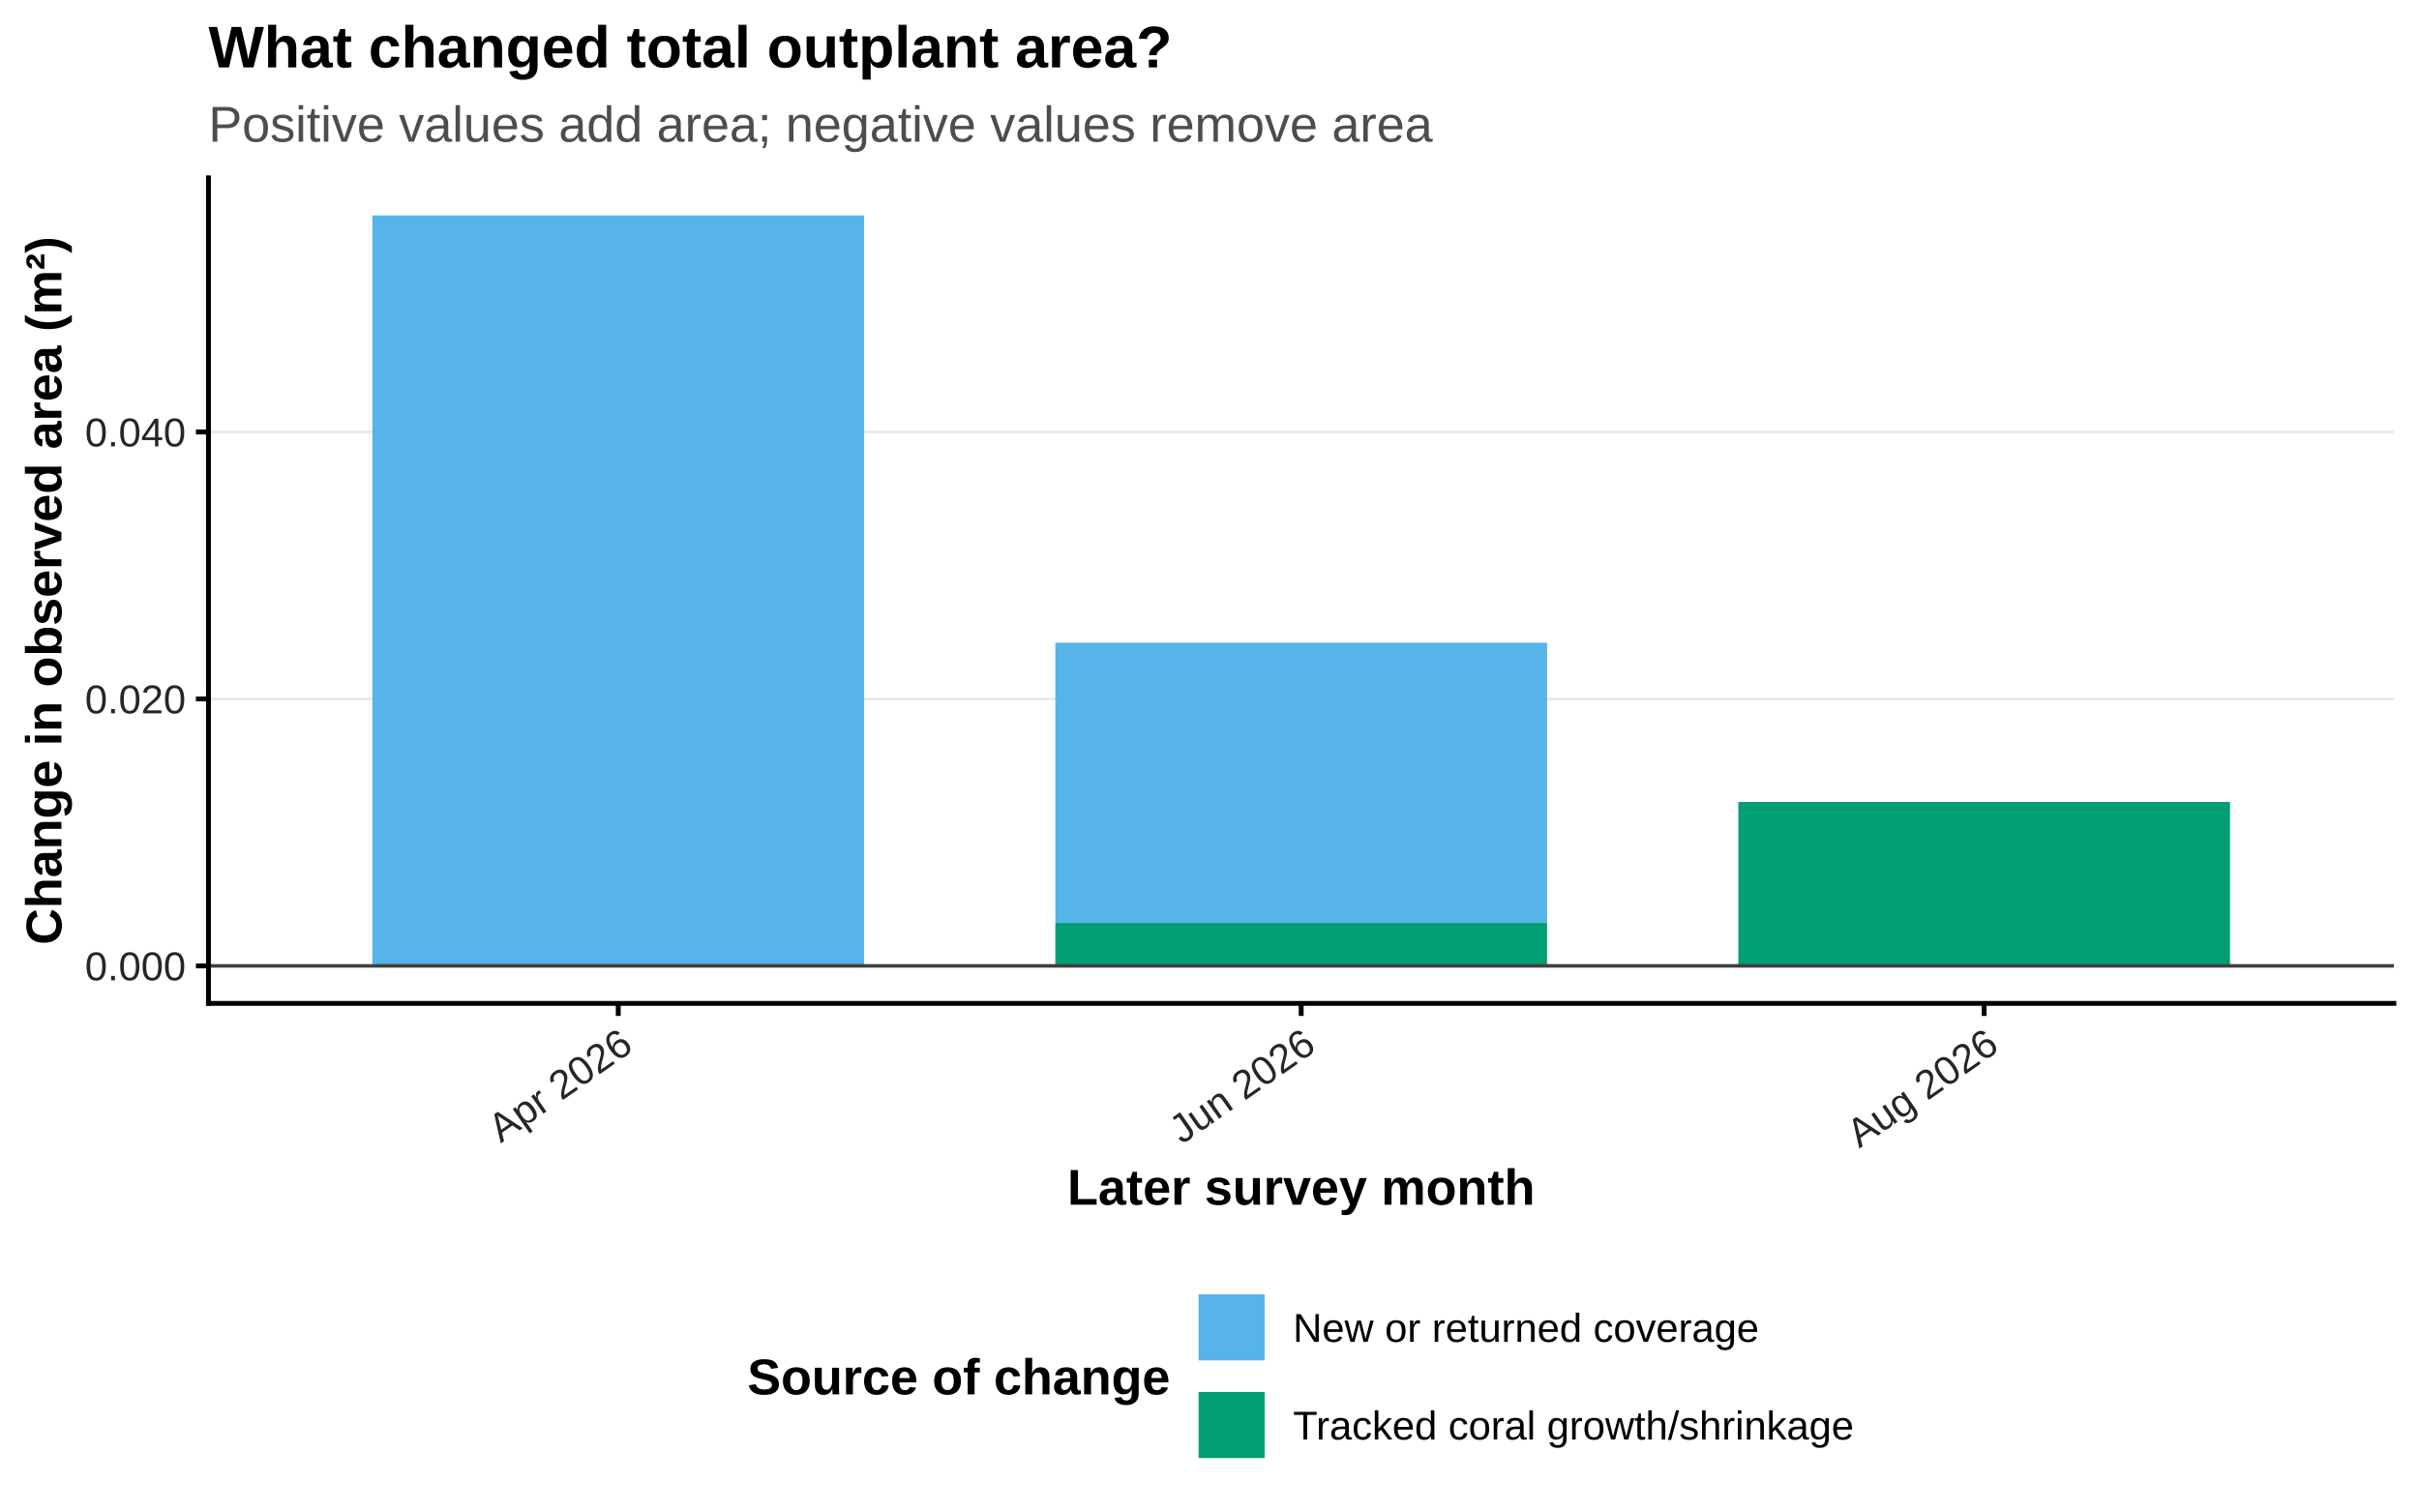
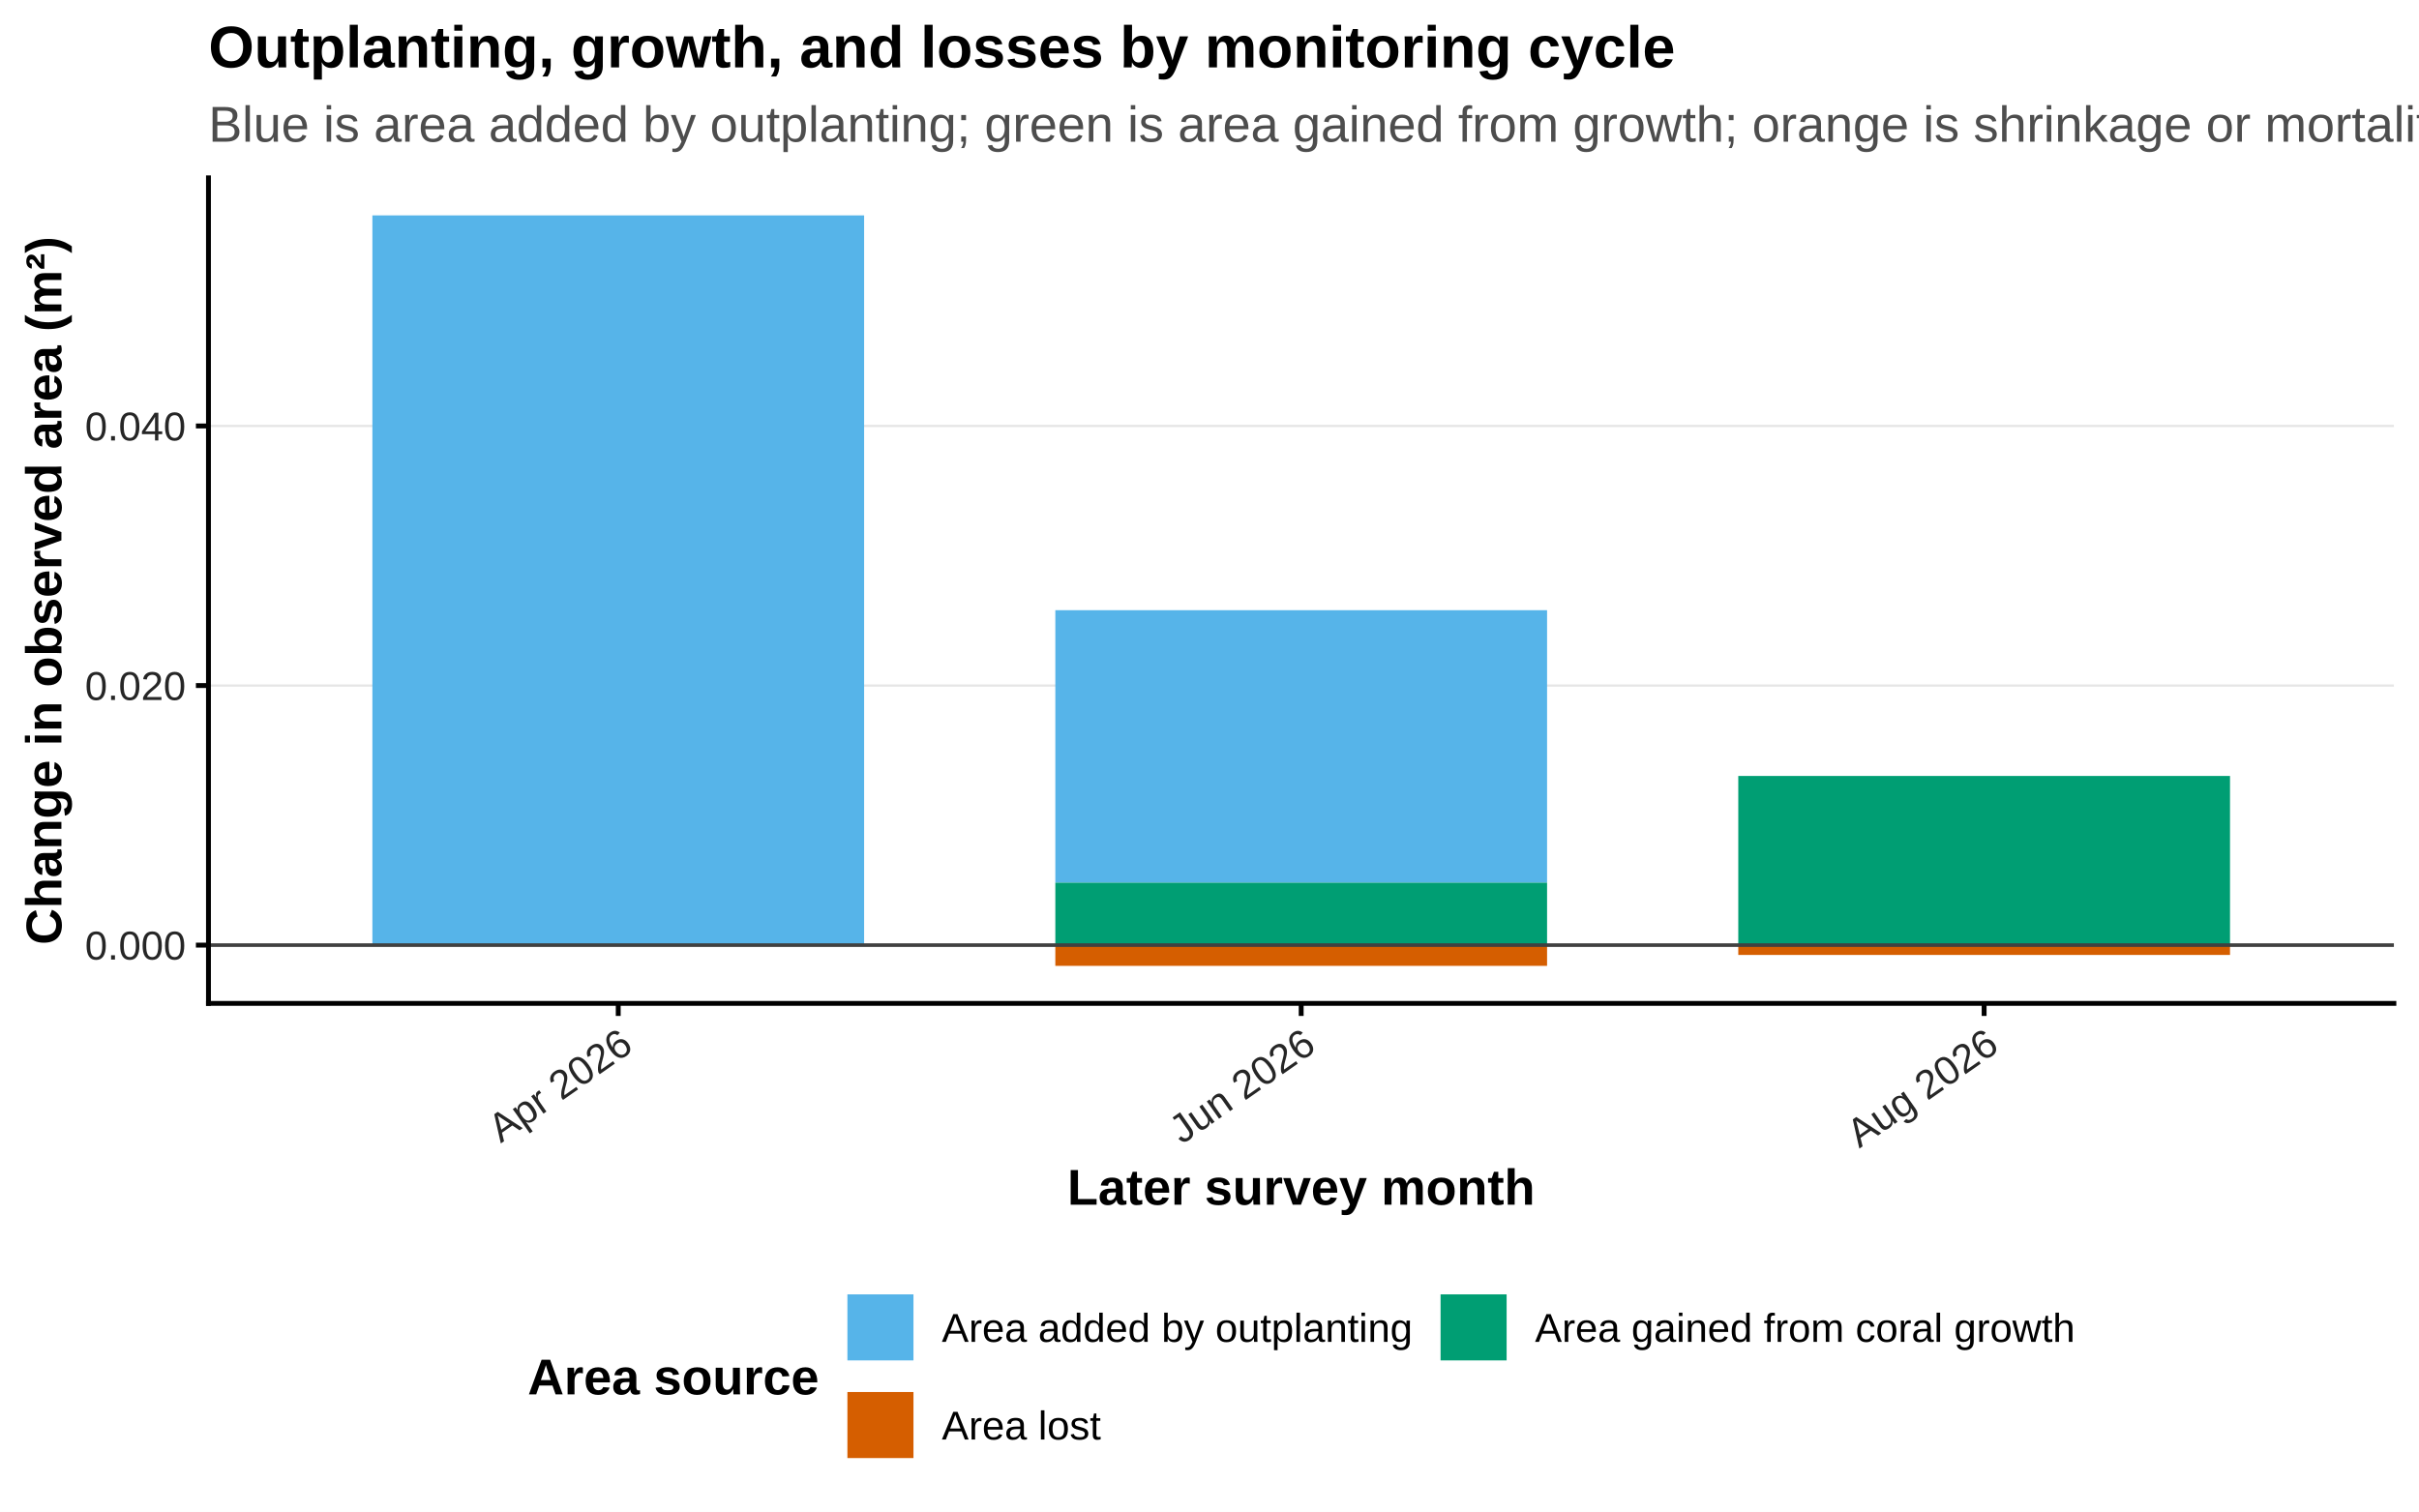
<svg xmlns="http://www.w3.org/2000/svg" class="svglite" width="576.00pt" height="360.00pt" viewBox="0 0 576.00 360.00">
  <defs>
    <style type="text/css">
    .svglite line, .svglite polyline, .svglite polygon, .svglite path, .svglite rect, .svglite circle {
      fill: none;
      stroke: #000000;
      stroke-linecap: round;
      stroke-linejoin: round;
      stroke-miterlimit: 10.00;
    }
    .svglite text {
      white-space: pre;
    }
  </style>
  </defs>
  <rect width="100%" height="100%" style="stroke: none; fill: #FFFFFF;" />
  <defs>
    <clipPath id="cpMC4wMHw1NzYuMDB8MC4wMHwzNjAuMDA=">
      <rect x="0.00" y="0.00" width="576.00" height="360.00" />
    </clipPath>
  </defs>
  <g clip-path="url(#cpMC4wMHw1NzYuMDB8MC4wMHwzNjAuMDA=)">
    <rect x="0.00" y="0.00" width="576.00" height="360.00" style="stroke-width: 1.16; stroke: #FFFFFF; fill: #FFFFFF;" />
  </g>
  <defs>
    <clipPath id="cpNDkuNjR8NTcwLjAyfDQyLjM2fDIzOC45OA==">
      <rect x="49.64" y="42.36" width="520.38" height="196.62" />
    </clipPath>
  </defs>
  <g clip-path="url(#cpNDkuNjR8NTcwLjAyfDQyLjM2fDIzOC45OA==)">
    <rect x="49.64" y="42.36" width="520.38" height="196.62" style="stroke-width: 1.16; stroke: none; fill: #FFFFFF;" />
-     <polyline points="49.64,230.04 570.02,230.04 " style="stroke-width: 0.53; stroke: #E5E5E5; stroke-linecap: butt;" />
-     <polyline points="49.64,166.46 570.02,166.46 " style="stroke-width: 0.53; stroke: #E5E5E5; stroke-linecap: butt;" />
-     <polyline points="49.64,102.88 570.02,102.88 " style="stroke-width: 0.53; stroke: #E5E5E5; stroke-linecap: butt;" />
-     <rect x="88.67" y="51.30" width="117.09" height="178.74" style="stroke-width: 1.16; stroke: none; stroke-linecap: butt; stroke-linejoin: miter; fill: #56B4E9;" />
-     <rect x="251.29" y="153.08" width="117.09" height="66.74" style="stroke-width: 1.16; stroke: none; stroke-linecap: butt; stroke-linejoin: miter; fill: #56B4E9;" />
-     <rect x="251.29" y="219.82" width="117.09" height="10.22" style="stroke-width: 1.16; stroke: none; stroke-linecap: butt; stroke-linejoin: miter; fill: #009E73;" />
-     <rect x="413.91" y="191.01" width="117.09" height="39.04" style="stroke-width: 1.16; stroke: none; stroke-linecap: butt; stroke-linejoin: miter; fill: #009E73;" />
-     <line x1="49.64" y1="230.04" x2="570.02" y2="230.04" style="stroke-width: 0.85; stroke: #404040; stroke-linecap: butt;" />
+     <polyline points="49.64,225.10 570.02,225.10 " style="stroke-width: 0.53; stroke: #E5E5E5; stroke-linecap: butt;" />
+     <polyline points="49.64,163.28 570.02,163.28 " style="stroke-width: 0.53; stroke: #E5E5E5; stroke-linecap: butt;" />
+     <polyline points="49.64,101.45 570.02,101.45 " style="stroke-width: 0.53; stroke: #E5E5E5; stroke-linecap: butt;" />
+     <rect x="88.67" y="51.30" width="117.09" height="173.80" style="stroke-width: 1.16; stroke: none; stroke-linecap: butt; stroke-linejoin: miter; fill: #56B4E9;" />
+     <rect x="251.29" y="145.33" width="117.09" height="64.90" style="stroke-width: 1.16; stroke: none; stroke-linecap: butt; stroke-linejoin: miter; fill: #56B4E9;" />
+     <rect x="251.29" y="210.23" width="117.09" height="14.88" style="stroke-width: 1.16; stroke: none; stroke-linecap: butt; stroke-linejoin: miter; fill: #009E73;" />
+     <rect x="251.29" y="225.10" width="117.09" height="4.94" style="stroke-width: 1.16; stroke: none; stroke-linecap: butt; stroke-linejoin: miter; fill: #D55E00;" />
+     <rect x="413.91" y="184.81" width="117.09" height="40.29" style="stroke-width: 1.16; stroke: none; stroke-linecap: butt; stroke-linejoin: miter; fill: #009E73;" />
+     <rect x="413.91" y="225.10" width="117.09" height="2.34" style="stroke-width: 1.16; stroke: none; stroke-linecap: butt; stroke-linejoin: miter; fill: #D55E00;" />
+     <line x1="49.64" y1="225.10" x2="570.02" y2="225.10" style="stroke-width: 0.85; stroke: #404040; stroke-linecap: butt;" />
  </g>
  <g clip-path="url(#cpMC4wMHw1NzYuMDB8MC4wMHwzNjAuMDA=)">
    <polyline points="49.64,238.98 49.64,42.36 " style="stroke-width: 1.16; stroke-linecap: square;" />
-     <text x="44.26" y="233.48" text-anchor="end" style="font-size: 9.60px;fill: #262626; font-family: &quot;Arial&quot;;" textLength="24.00px" lengthAdjust="spacingAndGlyphs">0.000</text>
-     <text x="44.26" y="169.90" text-anchor="end" style="font-size: 9.60px;fill: #262626; font-family: &quot;Arial&quot;;" textLength="24.00px" lengthAdjust="spacingAndGlyphs">0.020</text>
-     <text x="44.26" y="106.32" text-anchor="end" style="font-size: 9.60px;fill: #262626; font-family: &quot;Arial&quot;;" textLength="24.00px" lengthAdjust="spacingAndGlyphs">0.040</text>
-     <polyline points="46.65,230.04 49.64,230.04 " style="stroke-width: 1.16; stroke-linecap: butt;" />
-     <polyline points="46.65,166.46 49.64,166.46 " style="stroke-width: 1.16; stroke-linecap: butt;" />
-     <polyline points="46.65,102.88 49.64,102.88 " style="stroke-width: 1.16; stroke-linecap: butt;" />
+     <text x="44.26" y="228.54" text-anchor="end" style="font-size: 9.60px;fill: #262626; font-family: &quot;Arial&quot;;" textLength="24.00px" lengthAdjust="spacingAndGlyphs">0.000</text>
+     <text x="44.26" y="166.72" text-anchor="end" style="font-size: 9.60px;fill: #262626; font-family: &quot;Arial&quot;;" textLength="24.00px" lengthAdjust="spacingAndGlyphs">0.020</text>
+     <text x="44.26" y="104.90" text-anchor="end" style="font-size: 9.60px;fill: #262626; font-family: &quot;Arial&quot;;" textLength="24.00px" lengthAdjust="spacingAndGlyphs">0.040</text>
+     <polyline points="46.65,225.10 49.64,225.10 " style="stroke-width: 1.16; stroke-linecap: butt;" />
+     <polyline points="46.65,163.28 49.64,163.28 " style="stroke-width: 1.16; stroke-linecap: butt;" />
+     <polyline points="46.65,101.45 49.64,101.45 " style="stroke-width: 1.16; stroke-linecap: butt;" />
    <polyline points="49.64,238.98 570.02,238.98 " style="stroke-width: 1.16; stroke-linecap: square;" />
    <polyline points="147.21,241.97 147.21,238.98 " style="stroke-width: 1.16; stroke-linecap: butt;" />
    <polyline points="309.83,241.97 309.83,238.98 " style="stroke-width: 1.16; stroke-linecap: butt;" />
    <polyline points="472.45,241.97 472.45,238.98 " style="stroke-width: 1.16; stroke-linecap: butt;" />
    <text transform="translate(151.16,250.00) rotate(-35)" text-anchor="end" style="font-size: 9.60px;fill: #262626; font-family: &quot;Arial&quot;;" textLength="38.94px" lengthAdjust="spacingAndGlyphs">Apr 2026</text>
    <text transform="translate(313.78,250.00) rotate(-35)" text-anchor="end" style="font-size: 9.60px;fill: #262626; font-family: &quot;Arial&quot;;" textLength="39.47px" lengthAdjust="spacingAndGlyphs">Jun 2026</text>
    <text transform="translate(476.40,250.00) rotate(-35)" text-anchor="end" style="font-size: 9.60px;fill: #262626; font-family: &quot;Arial&quot;;" textLength="41.08px" lengthAdjust="spacingAndGlyphs">Aug 2026</text>
    <text x="309.83" y="286.92" text-anchor="middle" style="font-size: 12.00px; font-weight: bold; font-family: &quot;Arial&quot;;" textLength="111.37px" lengthAdjust="spacingAndGlyphs">Later survey month</text>
    <text transform="translate(14.62,140.67) rotate(-90)" text-anchor="middle" style="font-size: 12.00px; font-weight: bold; font-family: &quot;Arial&quot;;" textLength="168.72px" lengthAdjust="spacingAndGlyphs">Change in observed area (m²)</text>
-     <rect x="171.98" y="301.53" width="275.71" height="52.49" style="stroke-width: 1.16; stroke: none; fill: #FFFFFF;" />
-     <text x="177.95" y="332.10" style="font-size: 12.00px; font-weight: bold; font-family: &quot;Arial&quot;;" textLength="100.69px" lengthAdjust="spacingAndGlyphs">Source of change</text>
-     <rect x="284.62" y="307.51" width="17.28" height="17.28" style="stroke-width: 1.16; stroke: none; fill: #FFFFFF;" />
-     <rect x="285.40" y="308.28" width="15.73" height="15.73" style="stroke-width: 1.16; stroke: none; stroke-linecap: butt; stroke-linejoin: miter; fill: #56B4E9;" />
-     <rect x="284.62" y="330.76" width="17.28" height="17.28" style="stroke-width: 1.16; stroke: none; fill: #FFFFFF;" />
-     <rect x="285.40" y="331.54" width="15.73" height="15.73" style="stroke-width: 1.16; stroke: none; stroke-linecap: butt; stroke-linejoin: miter; fill: #009E73;" />
-     <text x="307.88" y="319.59" style="font-size: 9.60px; font-family: &quot;Arial&quot;;" textLength="110.91px" lengthAdjust="spacingAndGlyphs">New or returned coverage</text>
-     <text x="307.88" y="342.85" style="font-size: 9.60px; font-family: &quot;Arial&quot;;" textLength="133.83px" lengthAdjust="spacingAndGlyphs">Tracked coral growth/shrinkage</text>
-     <text x="49.64" y="33.74" style="font-size: 12.00px;fill: #4D4D4D; font-family: &quot;Arial&quot;;" textLength="291.48px" lengthAdjust="spacingAndGlyphs">Positive values add area; negative values remove area</text>
-     <text x="49.64" y="16.05" style="font-size: 14.00px; font-weight: bold; font-family: &quot;Arial&quot;;" textLength="229.34px" lengthAdjust="spacingAndGlyphs">What changed total outplant area?</text>
+     <rect x="119.67" y="301.53" width="380.31" height="52.49" style="stroke-width: 1.16; stroke: none; fill: #FFFFFF;" />
+     <text x="125.65" y="332.10" style="font-size: 12.00px; font-weight: bold; font-family: &quot;Arial&quot;;" textLength="69.38px" lengthAdjust="spacingAndGlyphs">Area source</text>
+     <rect x="201.01" y="307.51" width="17.28" height="17.28" style="stroke-width: 1.16; stroke: none; fill: #FFFFFF;" />
+     <rect x="201.78" y="308.28" width="15.73" height="15.73" style="stroke-width: 1.16; stroke: none; stroke-linecap: butt; stroke-linejoin: miter; fill: #56B4E9;" />
+     <rect x="342.25" y="307.51" width="17.28" height="17.28" style="stroke-width: 1.16; stroke: none; fill: #FFFFFF;" />
+     <rect x="343.02" y="308.28" width="15.73" height="15.73" style="stroke-width: 1.16; stroke: none; stroke-linecap: butt; stroke-linejoin: miter; fill: #009E73;" />
+     <rect x="201.01" y="330.76" width="17.28" height="17.28" style="stroke-width: 1.16; stroke: none; fill: #FFFFFF;" />
+     <rect x="201.78" y="331.54" width="15.73" height="15.73" style="stroke-width: 1.16; stroke: none; stroke-linecap: butt; stroke-linejoin: miter; fill: #D55E00;" />
+     <text x="224.27" y="319.59" style="font-size: 9.60px; font-family: &quot;Arial&quot;;" textLength="112.00px" lengthAdjust="spacingAndGlyphs">Area added by outplanting</text>
+     <text x="365.51" y="319.59" style="font-size: 9.60px; font-family: &quot;Arial&quot;;" textLength="128.51px" lengthAdjust="spacingAndGlyphs">Area gained from coral growth</text>
+     <text x="224.27" y="342.85" style="font-size: 9.60px; font-family: &quot;Arial&quot;;" textLength="37.86px" lengthAdjust="spacingAndGlyphs">Area lost</text>
+     <text x="49.64" y="33.74" style="font-size: 12.00px;fill: #4D4D4D; font-family: &quot;Arial&quot;;" textLength="534.95px" lengthAdjust="spacingAndGlyphs">Blue is area added by outplanting; green is area gained from growth; orange is shrinkage or mortality</text>
+     <text x="49.64" y="16.05" style="font-size: 14.00px; font-weight: bold; font-family: &quot;Arial&quot;;" textLength="349.09px" lengthAdjust="spacingAndGlyphs">Outplanting, growth, and losses by monitoring cycle</text>
  </g>
</svg>
